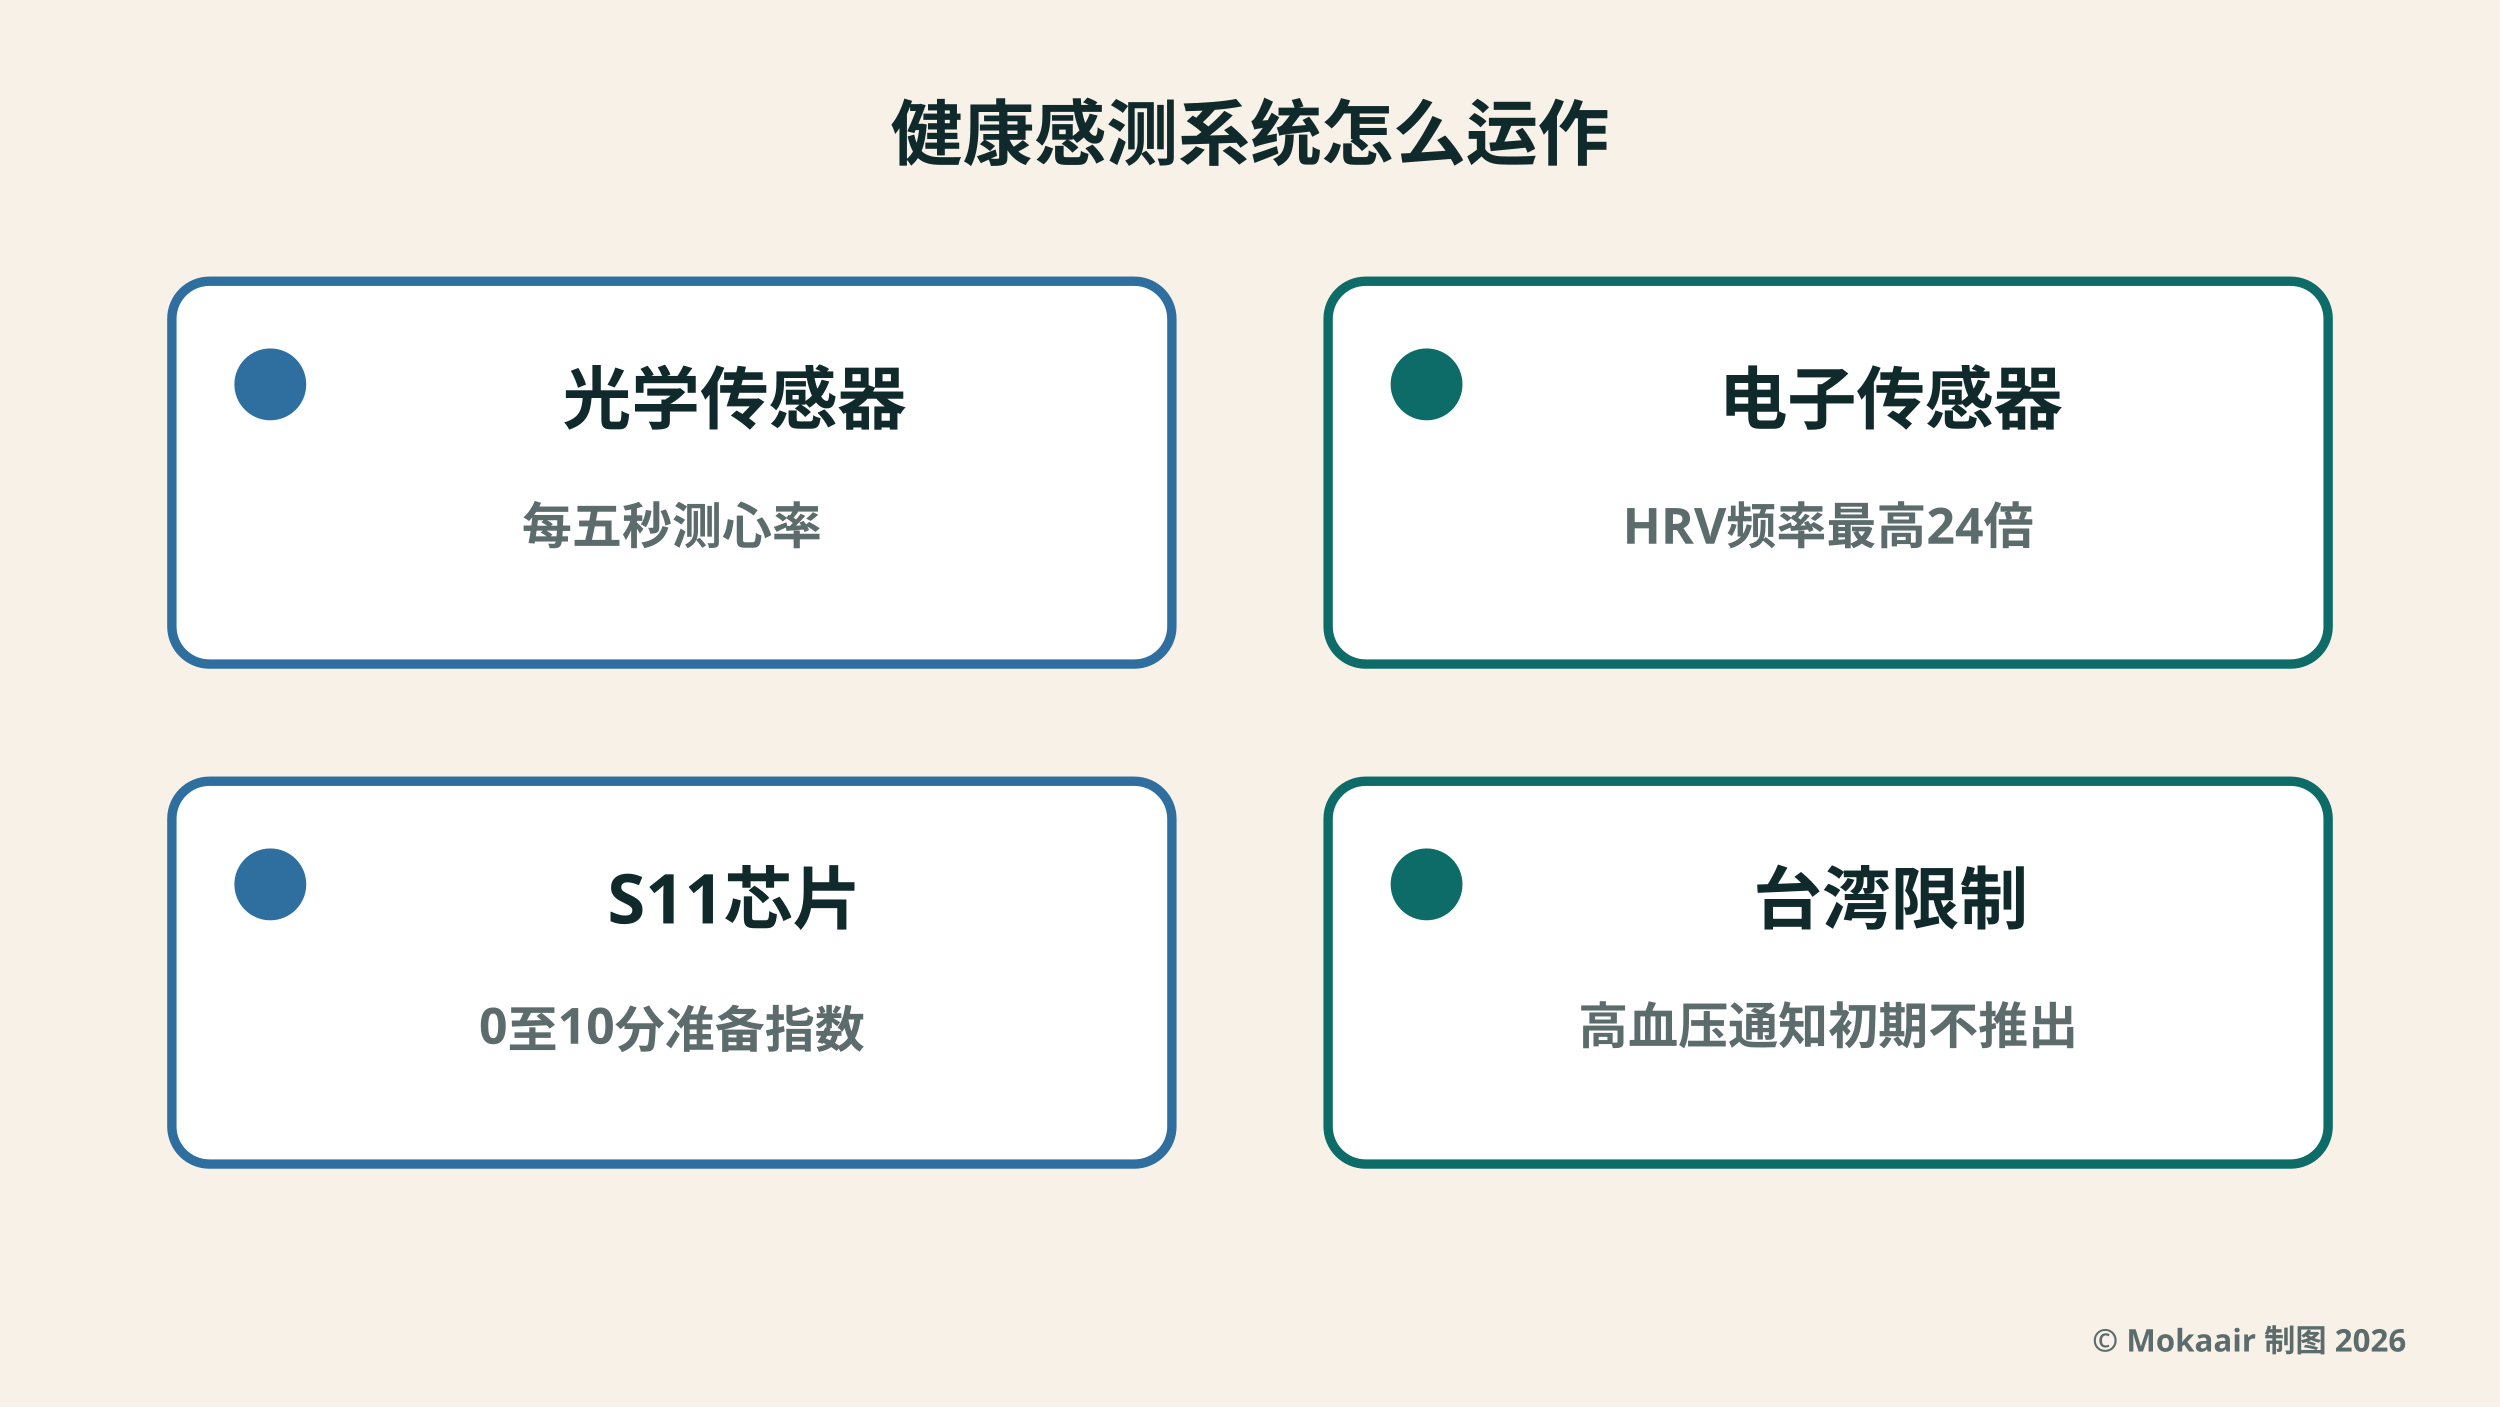
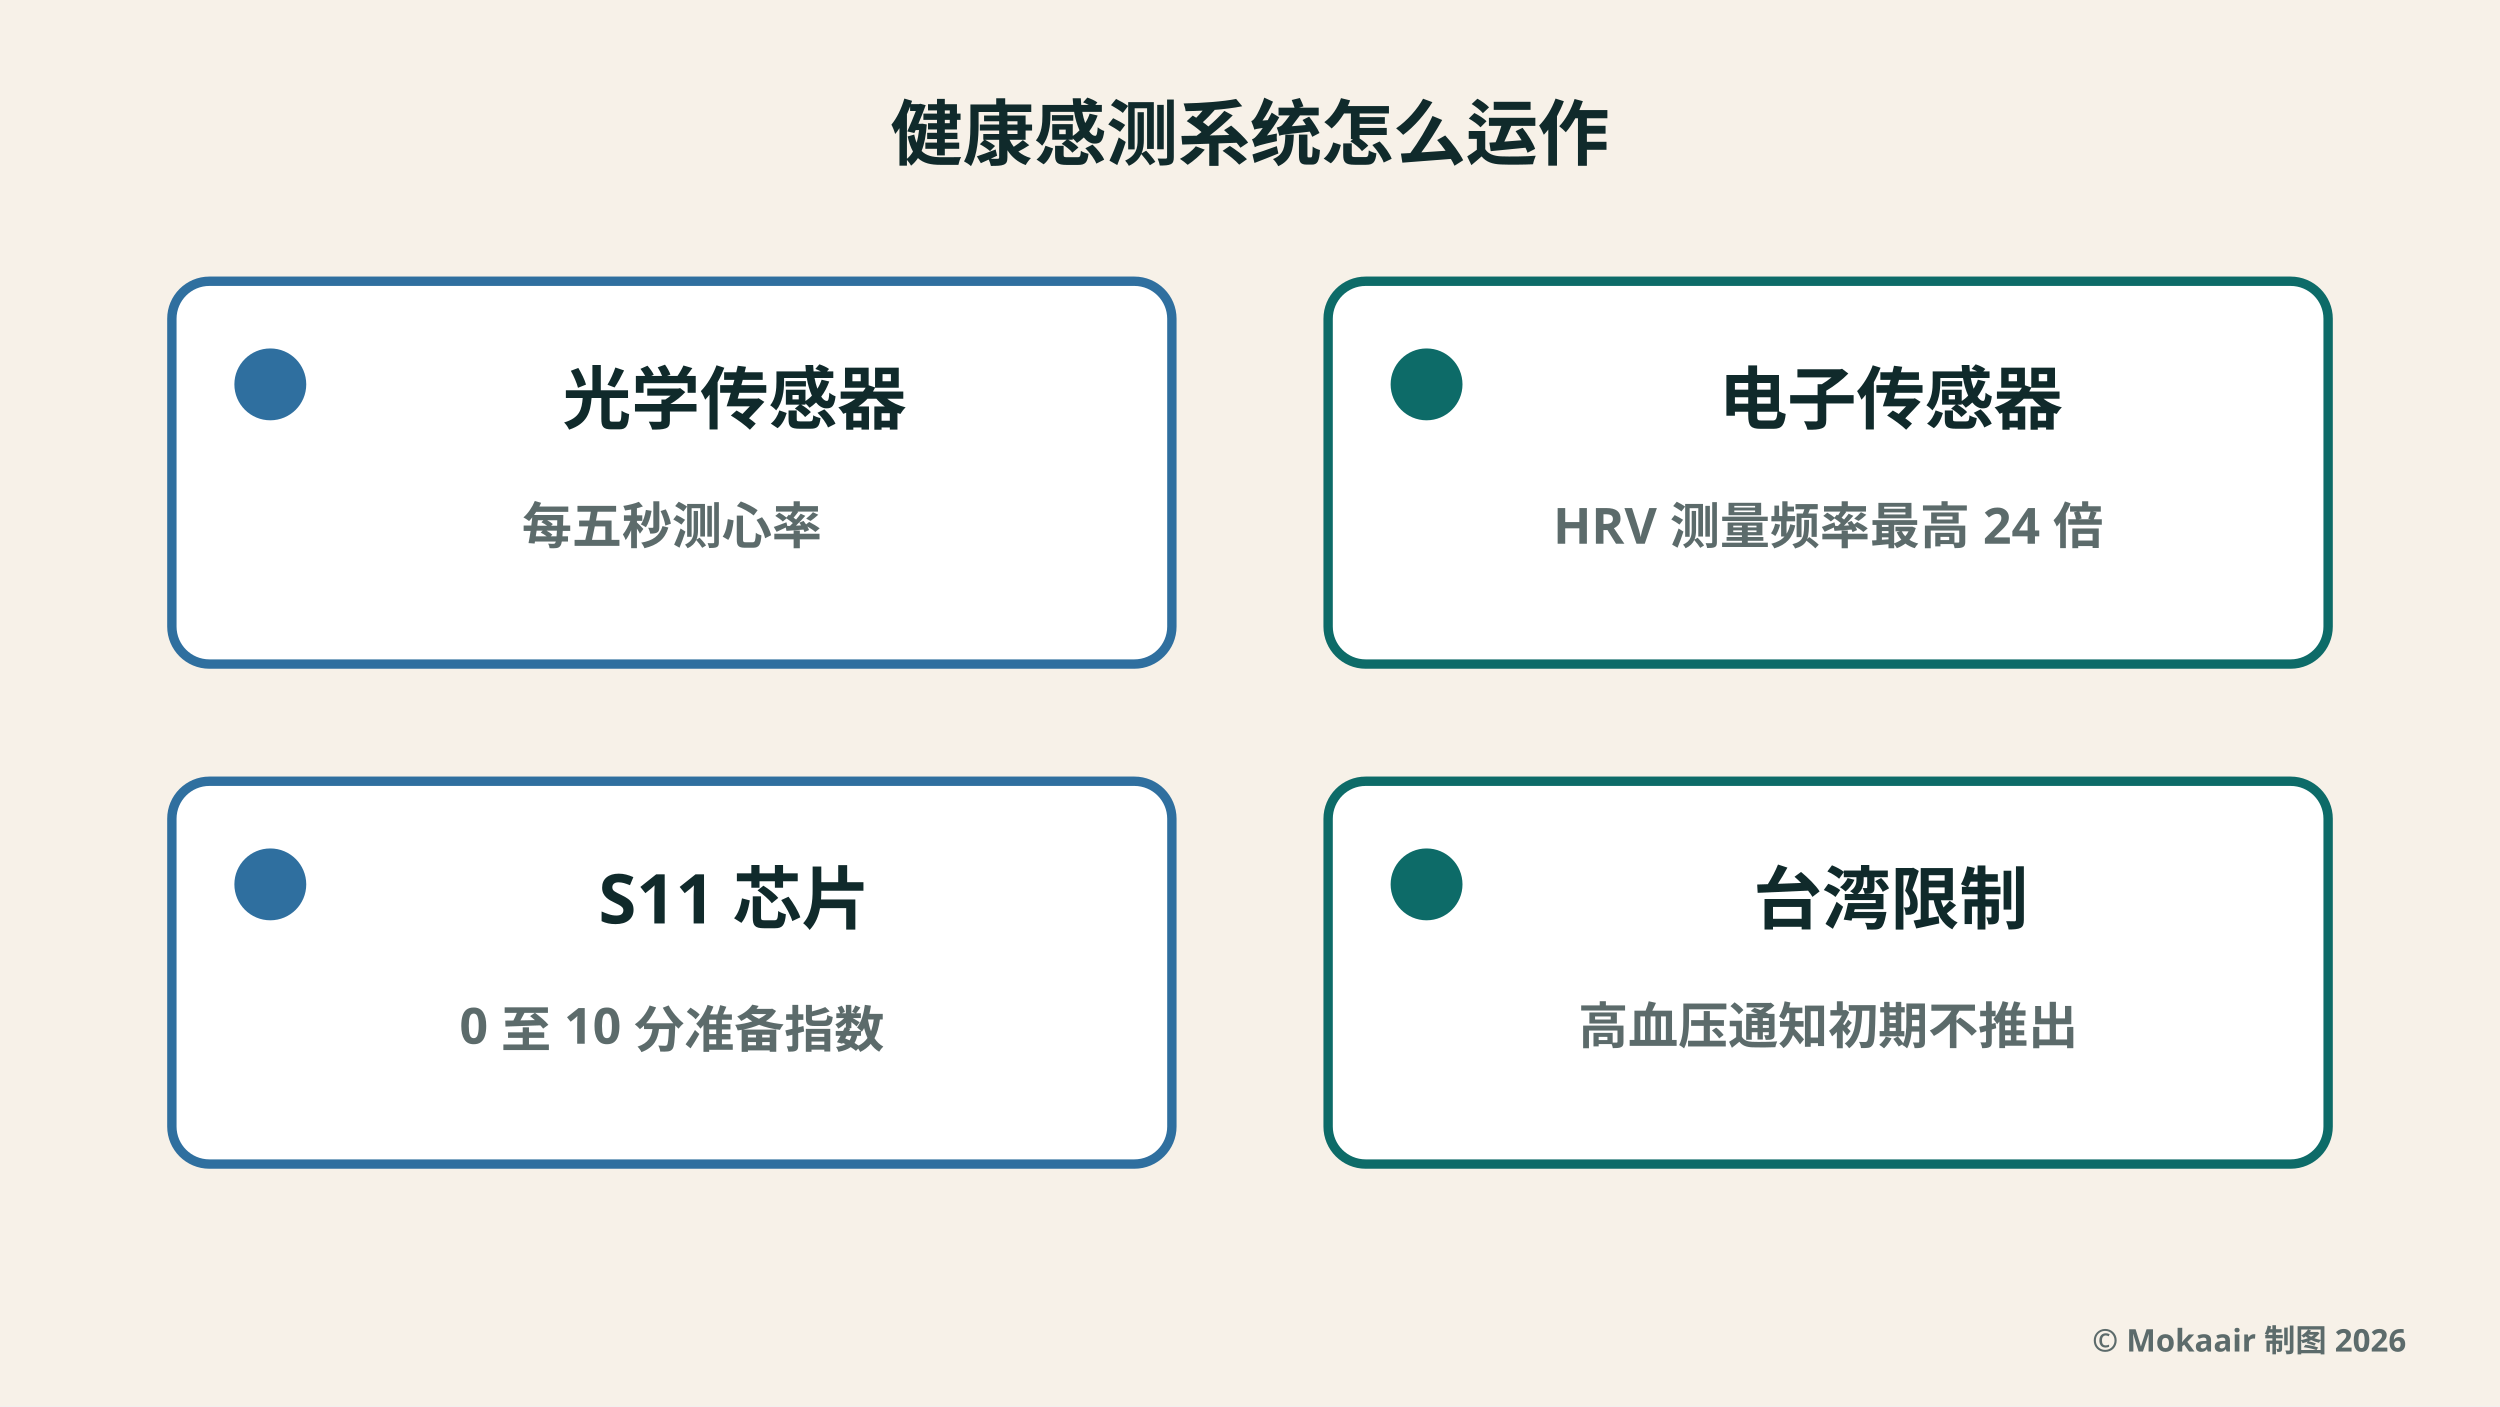
<svg xmlns="http://www.w3.org/2000/svg" viewBox="0 0 1600 900" width="1600" height="900" role="img" aria-labelledby="title desc" font-family="'Microsoft JhengHei','Noto Sans TC',sans-serif">
  <rect width="1600" height="900" fill="#F7F1E8" />
  <text x="800" y="102" font-size="46" font-weight="600" fill="#102A2B" text-anchor="middle">健康感测系统怎么运作</text>
  <rect x="110" y="180" width="640" height="245" rx="24" fill="#FFFFFF" stroke="#2F6F9F" stroke-width="6" />
  <circle cx="173" cy="246" r="23" fill="#2F6F9F" stroke="none" stroke-width="6" />
  <text x="470" y="271" font-size="44" font-weight="600" fill="#102A2B" text-anchor="middle">光学传感器</text>
  <text x="430" y="348" font-size="32" font-weight="600" fill="#5C6B6B" text-anchor="middle">每五秒测心率</text>
  <rect x="850" y="180" width="640" height="245" rx="24" fill="#FFFFFF" stroke="#0D6B68" stroke-width="6" />
  <circle cx="913" cy="246" r="23" fill="#0D6B68" stroke="none" stroke-width="6" />
  <text x="1210" y="271" font-size="44" font-weight="600" fill="#102A2B" text-anchor="middle">电子传感器</text>
-   <text x="1170" y="348" font-size="32" font-weight="600" fill="#5C6B6B" text-anchor="middle">HRV频率最高24倍</text>
+   <text x="1170" y="348" font-size="32" font-weight="600" fill="#5C6B6B" text-anchor="middle">HRV 测量频率最高 24 倍</text>
  <rect x="110" y="500" width="640" height="245" rx="24" fill="#FFFFFF" stroke="#2F6F9F" stroke-width="6" />
  <circle cx="173" cy="566" r="23" fill="#2F6F9F" stroke="none" stroke-width="6" />
-   <text x="470" y="591" font-size="44" font-weight="600" fill="#102A2B" text-anchor="middle">S11芯片</text>
-   <text x="430" y="668" font-size="32" font-weight="600" fill="#5C6B6B" text-anchor="middle">0至10分准备指数</text>
+   <text x="470" y="591" font-size="44" font-weight="600" fill="#102A2B" text-anchor="middle">S11 芯片</text>
+   <text x="430" y="668" font-size="32" font-weight="600" fill="#5C6B6B" text-anchor="middle">0 至 10 分准备指数</text>
  <rect x="850" y="500" width="640" height="245" rx="24" fill="#FFFFFF" stroke="#0D6B68" stroke-width="6" />
  <circle cx="913" cy="566" r="23" fill="#0D6B68" stroke="none" stroke-width="6" />
  <text x="1210" y="591" font-size="44" font-weight="600" fill="#102A2B" text-anchor="middle">台湾限制</text>
  <text x="1170" y="668" font-size="32" font-weight="600" fill="#5C6B6B" text-anchor="middle">高血压通知初期不推出</text>
  <text x="1540" y="865" font-size="20" font-weight="600" fill="#5C6B6B" text-anchor="end">© Mokaair 制图 2026</text>
</svg>
